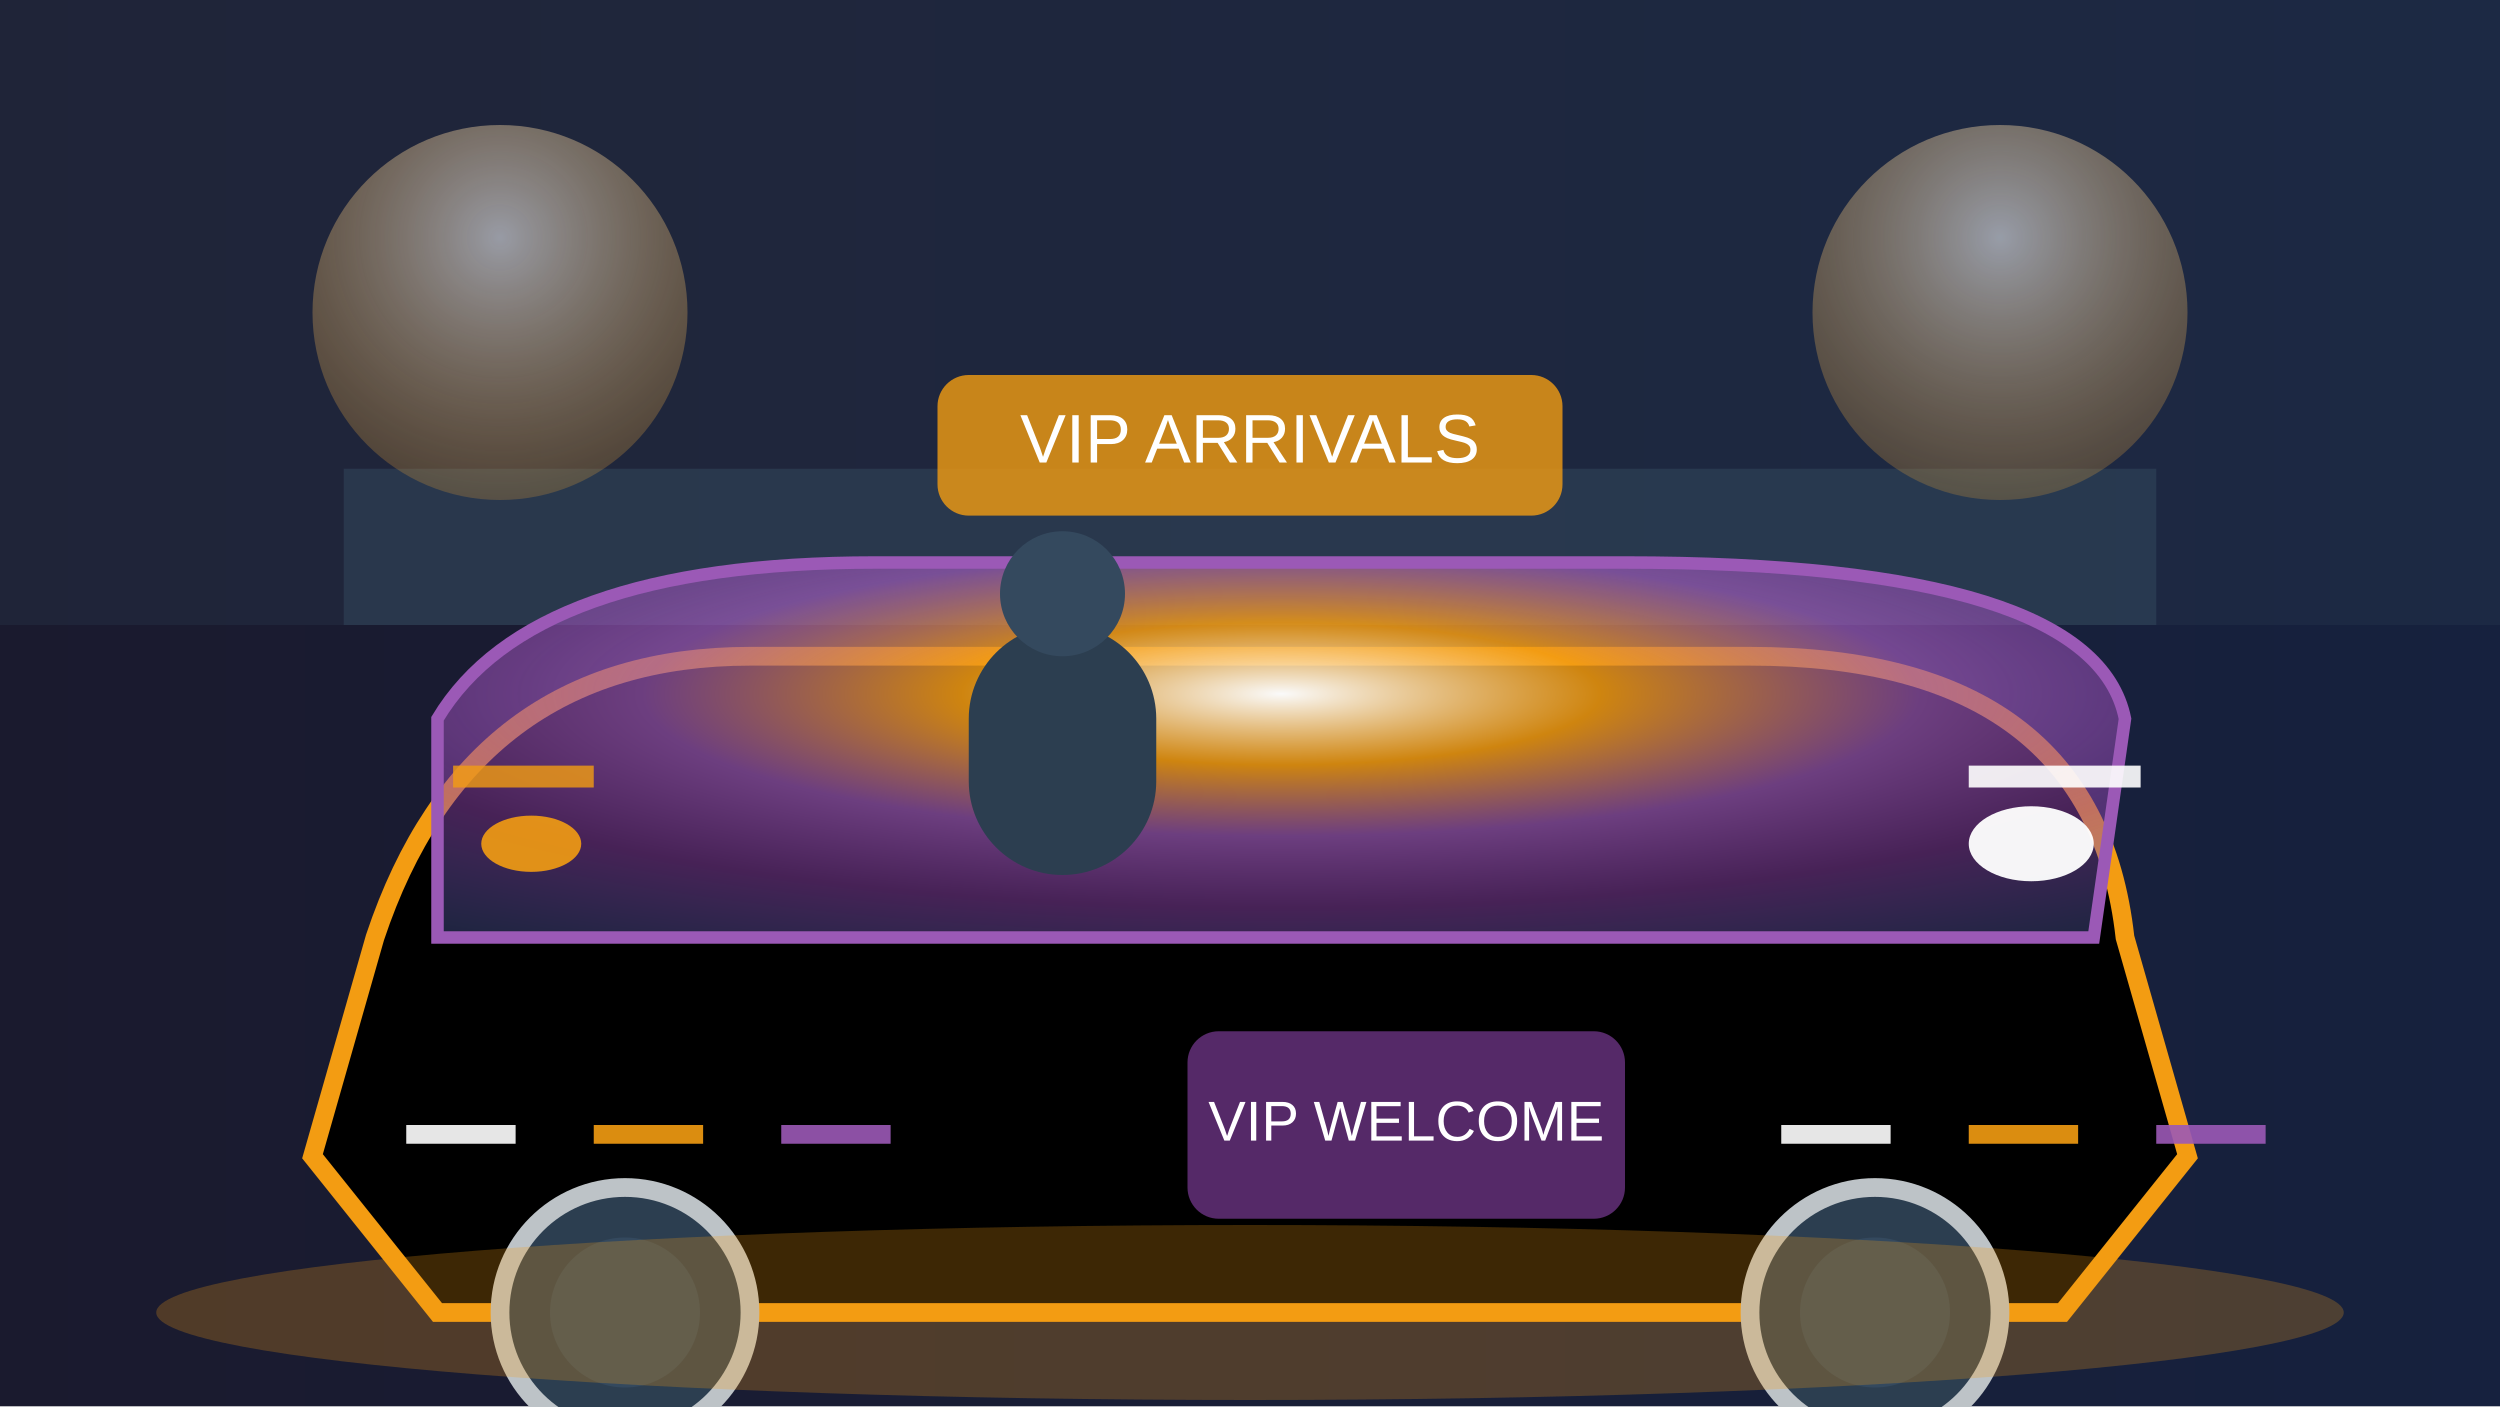
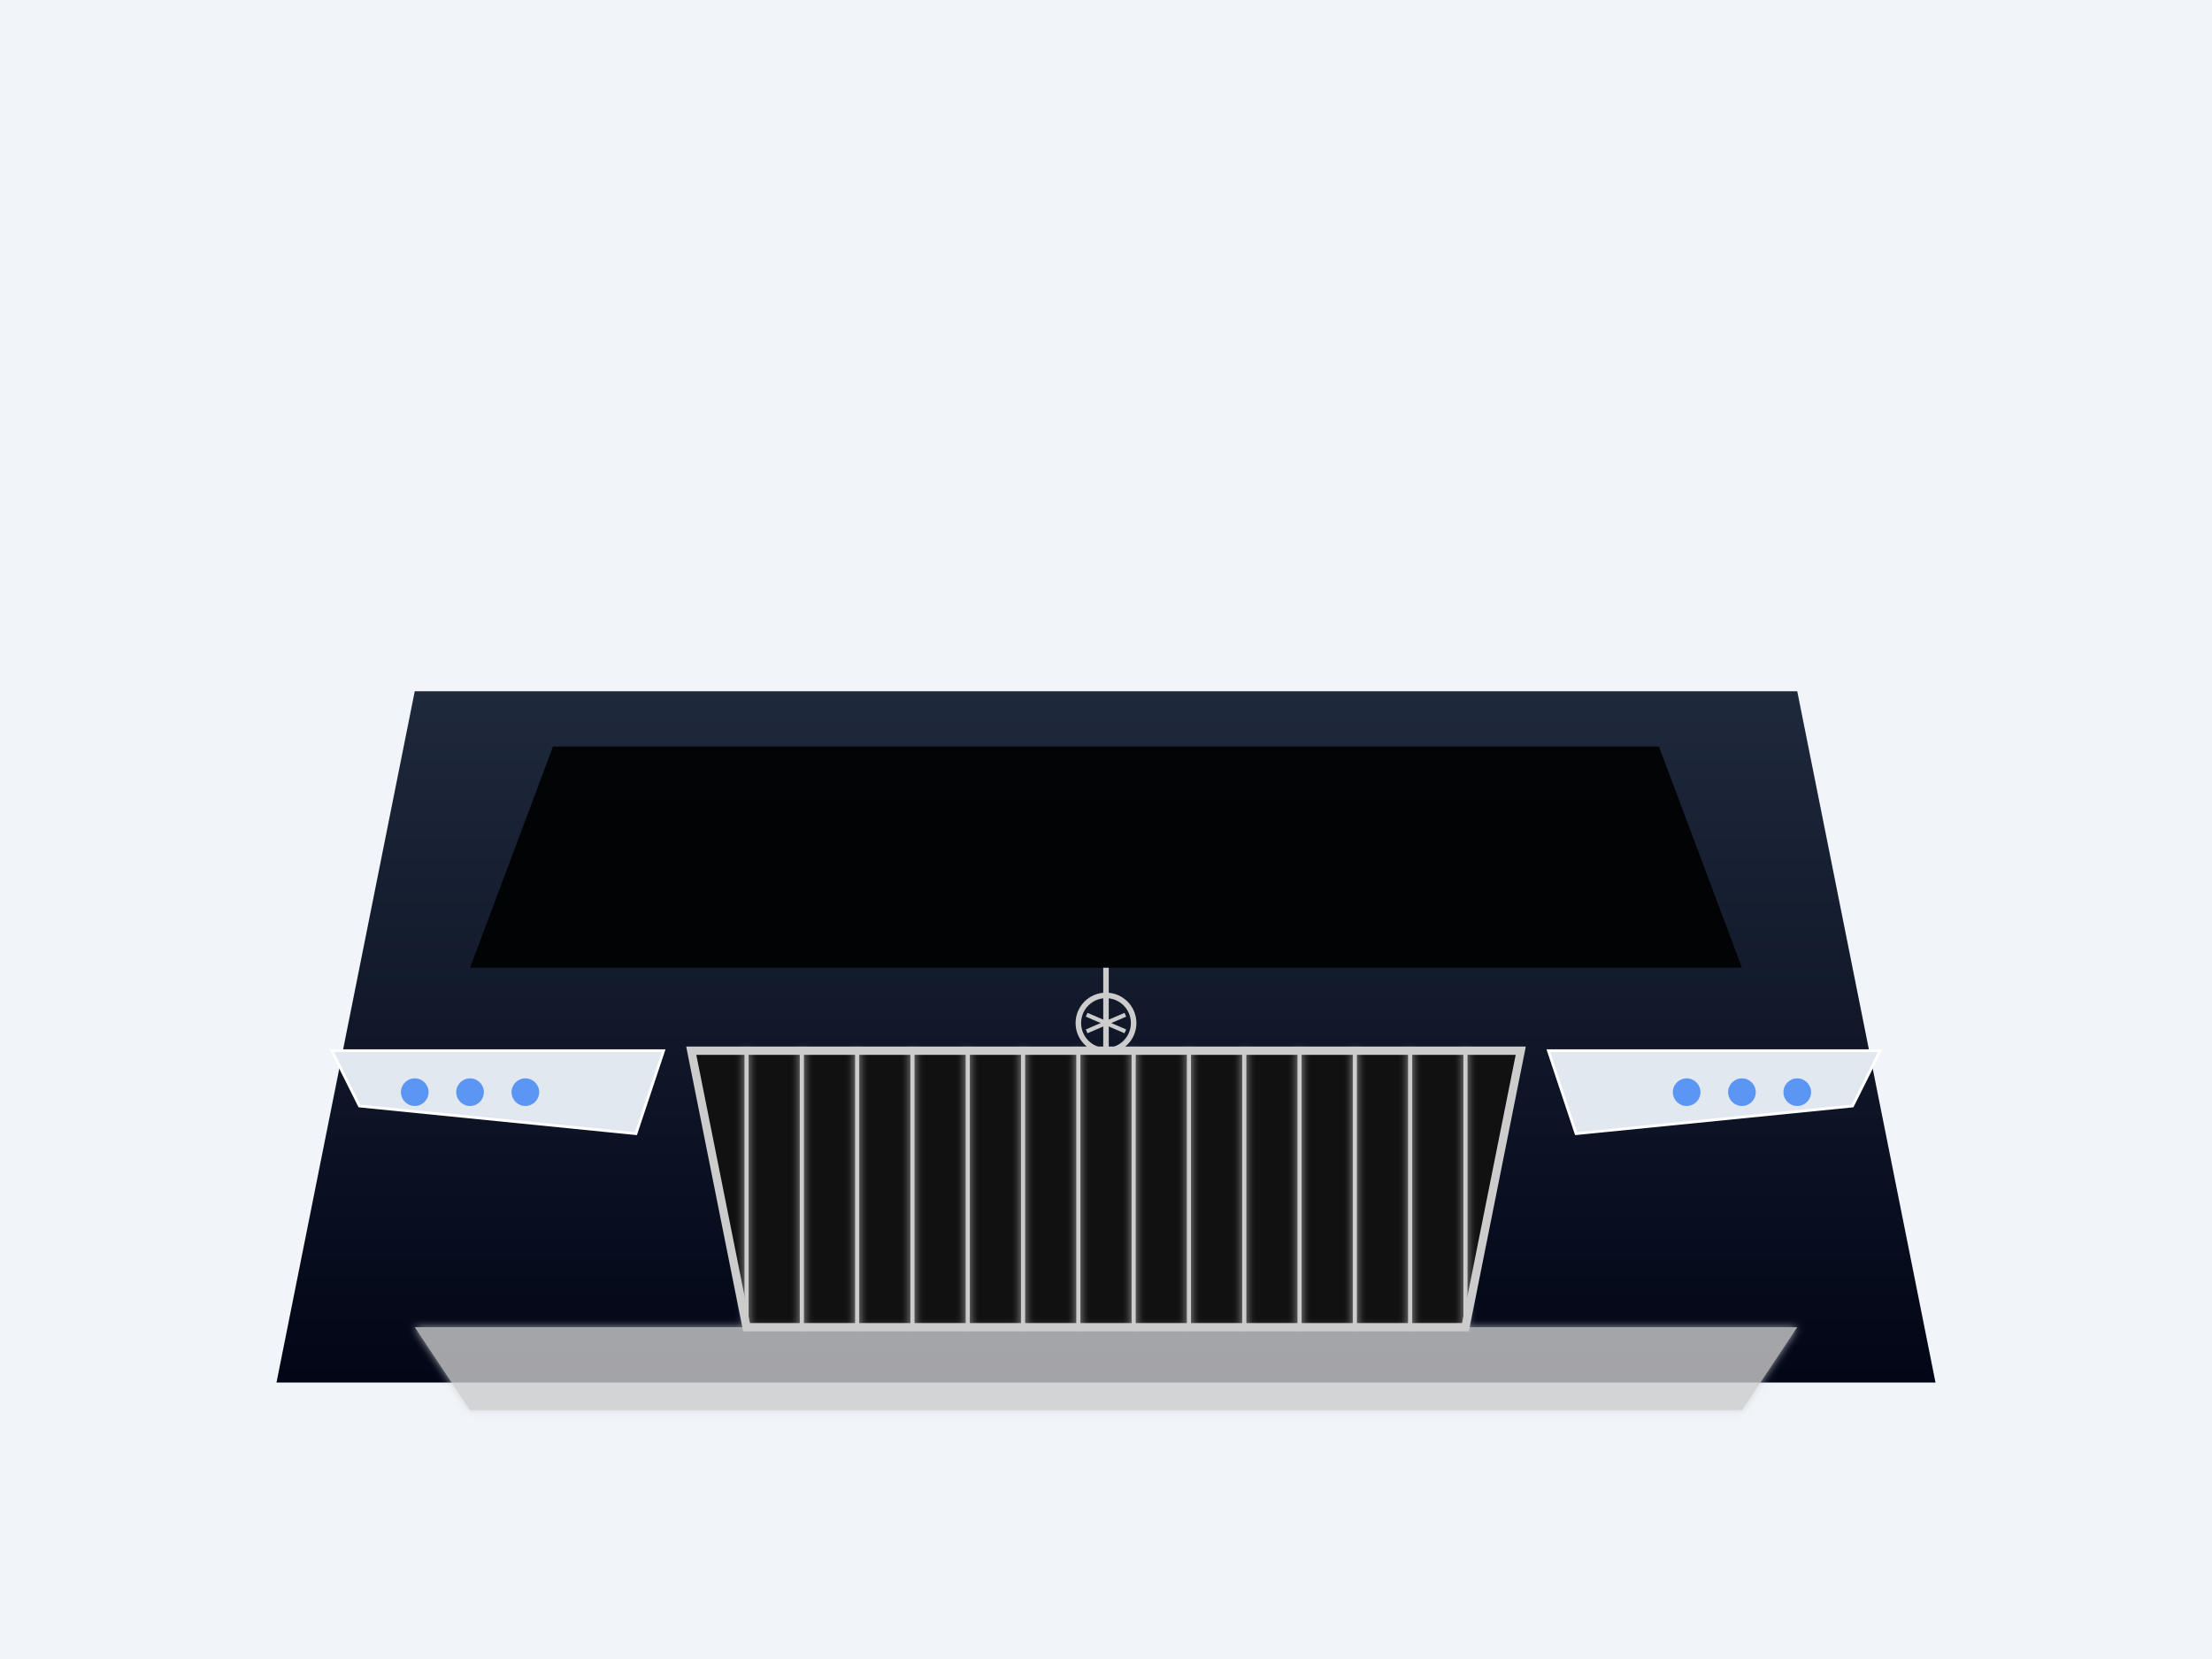
- <svg xmlns="http://www.w3.org/2000/svg" width="800" height="450" viewBox="0 0 800 450">
+ <svg xmlns="http://www.w3.org/2000/svg" viewBox="0 0 800 600" role="img" aria-label="Black Mercedes Maybach Front View">
  <defs>
-     <linearGradient id="maybachAirportBg" x1="0%" y1="0%" x2="100%" y2="0%">
-       <stop offset="0%" style="stop-color:#1a1a2e;stop-opacity:1" />
-       <stop offset="100%" style="stop-color:#16213e;stop-opacity:1" />
+     <linearGradient id="maybachFront" x1="0%" y1="0%" x2="0%" y2="100%">
+       <stop offset="0%" style="stop-color:#1e293b;stop-opacity:1" />
+       <stop offset="100%" style="stop-color:#020617;stop-opacity:1" />
    </linearGradient>
-     <radialGradient id="airportMaybachLight" cx="50%" cy="30%" r="80%">
-       <stop offset="0%" style="stop-color:#ffffff;stop-opacity:0.9" />
-       <stop offset="100%" style="stop-color:#f39c12;stop-opacity:0.3" />
-     </radialGradient>
-     <radialGradient id="galaxyAirport" cx="50%" cy="35%" r="95%">
-       <stop offset="0%" style="stop-color:#ffffff;stop-opacity:0.98" />
-       <stop offset="20%" style="stop-color:#f39c12;stop-opacity:0.85" />
-       <stop offset="40%" style="stop-color:#9b59b6;stop-opacity:0.7" />
-       <stop offset="60%" style="stop-color:#8e44ad;stop-opacity:0.5" />
-       <stop offset="100%" style="stop-color:#4a90e2;stop-opacity:0.2" />
-     </radialGradient>
+     <filter id="chromeShine" x="-20%" y="-20%" width="140%" height="140%">
+       <feGaussianBlur stdDeviation="1.5" result="blur" />
+       <feComposite in="SourceGraphic" in2="blur" operator="over" />
+     </filter>
  </defs>
-   <rect width="800" height="450" fill="url(#maybachAirportBg)" />
-   <rect x="0" y="0" width="800" height="200" fill="#2c3e50" opacity="0.3" />
-   <rect x="110" y="150" width="580" height="50" fill="#34495e" opacity="0.5" />
-   <circle cx="160" cy="100" r="60" fill="url(#airportMaybachLight)" opacity="0.6" />
-   <circle cx="640" cy="100" r="60" fill="url(#airportMaybachLight)" opacity="0.6" />
-   <path d="M120 300 Q150 210 240 210 L560 210 Q670 210 680 300 L700 370 L660 420 L140 420 L100 370 Z" fill="#000000" stroke="#f39c12" stroke-width="6" />
-   <path d="M140 230 Q170 180 280 180 L520 180 Q670 180 680 230 L670 300 L140 300 Z" fill="url(#galaxyAirport)" stroke="#9b59b6" stroke-width="4" />
-   <rect x="310" y="200" width="60" height="80" fill="#2c3e50" rx="30" />
-   <circle cx="340" cy="190" r="20" fill="#34495e" />
-   <rect x="300" y="120" width="200" height="45" fill="#f39c12" opacity="0.8" rx="10" />
-   <text x="400" y="148" font-family="Arial" font-size="22" fill="#ffffff" text-anchor="middle">VIP ARRIVALS</text>
-   <rect x="130" y="360" width="35" height="6" fill="#ffffff" opacity="0.9" />
-   <rect x="190" y="360" width="35" height="6" fill="#f39c12" opacity="0.9" />
-   <rect x="250" y="360" width="35" height="6" fill="#9b59b6" opacity="0.9" />
-   <rect x="570" y="360" width="35" height="6" fill="#ffffff" opacity="0.9" />
-   <rect x="630" y="360" width="35" height="6" fill="#f39c12" opacity="0.9" />
-   <rect x="690" y="360" width="35" height="6" fill="#9b59b6" opacity="0.9" />
-   <circle cx="200" cy="420" r="40" fill="#2c3e50" stroke="#bdc3c7" stroke-width="6" />
-   <circle cx="600" cy="420" r="40" fill="#2c3e50" stroke="#bdc3c7" stroke-width="6" />
-   <circle cx="200" cy="420" r="24" fill="#34495e" />
-   <circle cx="600" cy="420" r="24" fill="#34495e" />
-   <ellipse cx="650" cy="270" rx="20" ry="12" fill="#ffffff" opacity="0.95" />
-   <ellipse cx="170" cy="270" rx="16" ry="9" fill="#f39c12" opacity="0.9" />
-   <rect x="630" y="245" width="55" height="7" fill="#ffffff" opacity="0.9" />
-   <rect x="145" y="245" width="45" height="7" fill="#f39c12" opacity="0.8" />
-   <ellipse cx="400" cy="420" rx="350" ry="28" fill="#f39c12" opacity="0.25" />
-   <rect x="380" y="330" width="140" height="60" fill="#8e44ad" opacity="0.6" rx="10" />
-   <text x="450" y="365" font-family="Arial" font-size="18" fill="#ffffff" text-anchor="middle">VIP WELCOME</text>
+   <rect width="800" height="600" fill="#f1f5f9" />
+   <path d="M150,250 L650,250 L700,500 L100,500 Z" fill="url(#maybachFront)" />
+   <path d="M200,270 L600,270 L630,350 L170,350 Z" fill="#000" opacity="0.9" />
+   <path d="M250,380 L550,380 L530,480 L270,480 Z" fill="#111" stroke="#ccc" stroke-width="3" />
+   <path d="M270,380 L270,480 M290,380 L290,480 M310,380 L310,480 M330,380 L330,480 M350,380 L350,480 M370,380 L370,480 M390,380 L390,480 M410,380 L410,480 M430,380 L430,480 M450,380 L450,480 M470,380 L470,480 M490,380 L490,480 M510,380 L510,480 M530,380 L530,480" stroke="#ccc" stroke-width="1.5" filter="url(#chromeShine)" />
+   <circle cx="400" cy="370" r="10" fill="none" stroke="#ccc" stroke-width="2" />
+   <path d="M400,360 L400,380 M393,367 L407,373 M407,367 L393,373" stroke="#ccc" stroke-width="1.5" />
+   <path d="M400,380 L400,350" stroke="#ccc" stroke-width="2" />
+   <path d="M120,380 L240,380 L230,410 L130,400 Z" fill="#e2e8f0" stroke="#fff" stroke-width="1" />
+   <path d="M560,380 L680,380 L670,400 L570,410 Z" fill="#e2e8f0" stroke="#fff" stroke-width="1" />
+   <circle cx="150" cy="395" r="5" fill="#3b82f6" opacity="0.8" />
+   <circle cx="170" cy="395" r="5" fill="#3b82f6" opacity="0.8" />
+   <circle cx="190" cy="395" r="5" fill="#3b82f6" opacity="0.8" />
+   <circle cx="610" cy="395" r="5" fill="#3b82f6" opacity="0.8" />
+   <circle cx="630" cy="395" r="5" fill="#3b82f6" opacity="0.8" />
+   <circle cx="650" cy="395" r="5" fill="#3b82f6" opacity="0.8" />
+   <path d="M150,480 L650,480 L630,510 L170,510 Z" fill="#ccc" opacity="0.8" filter="url(#chromeShine)" />
</svg>
